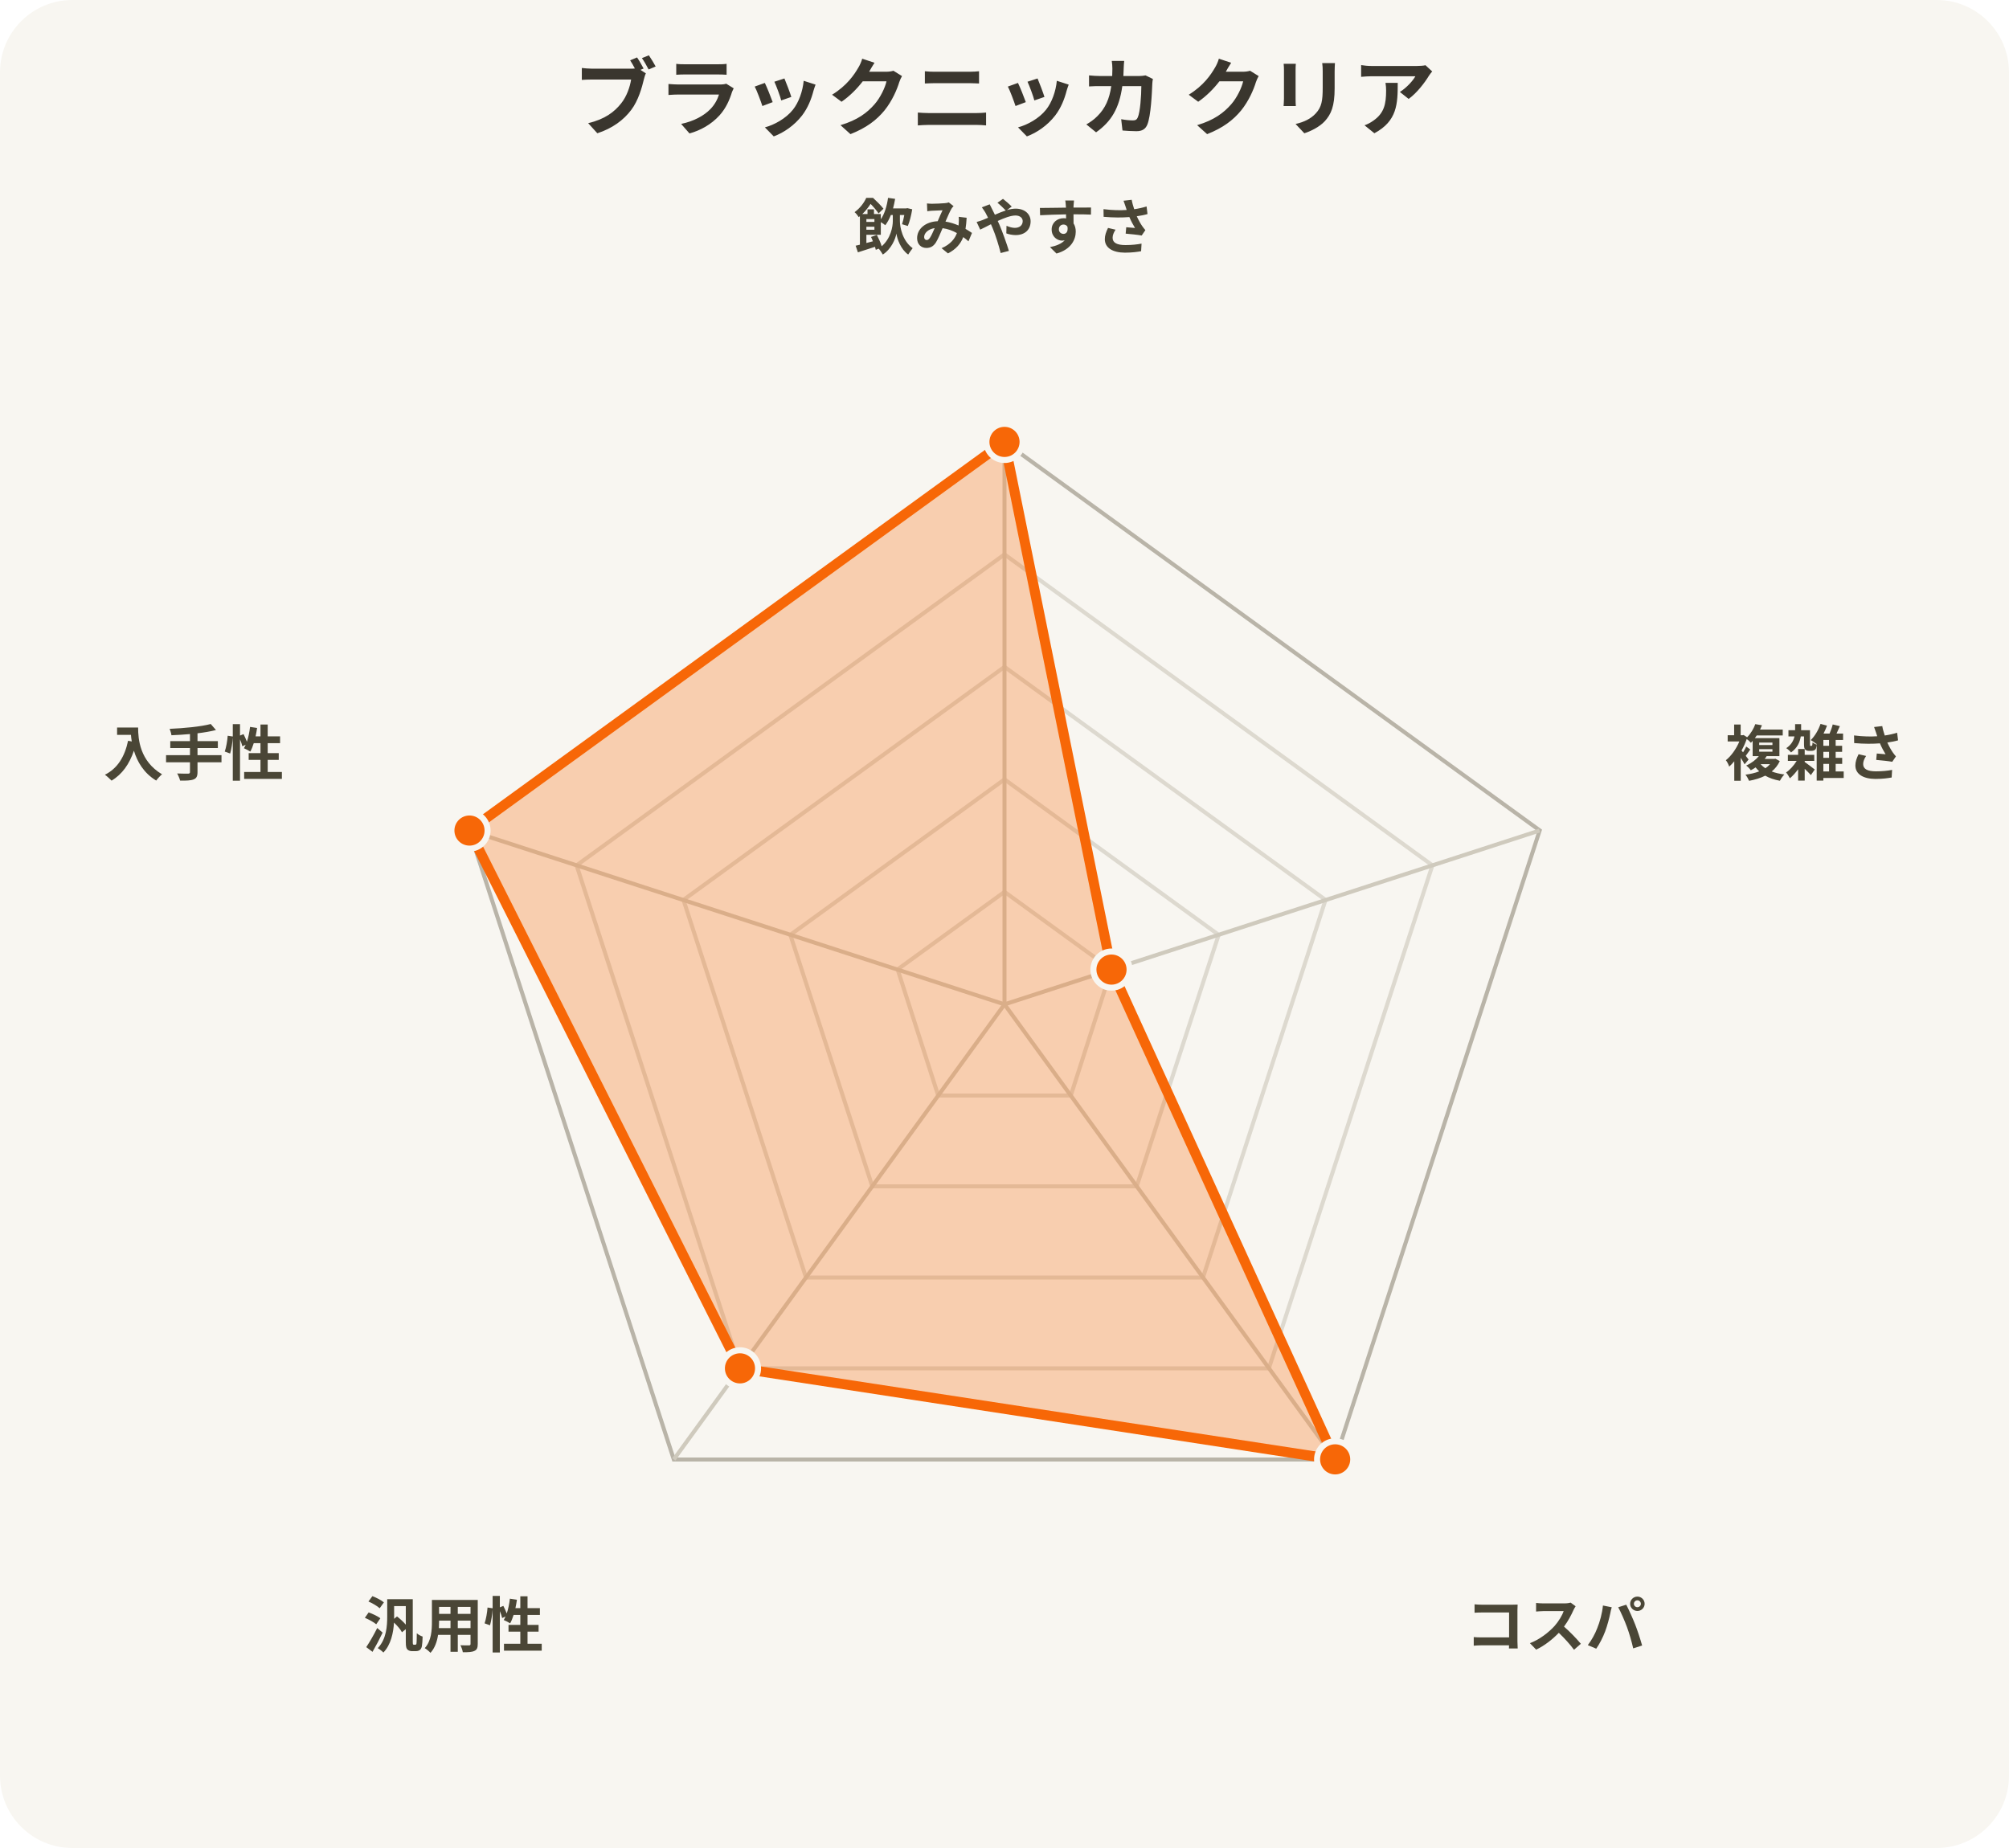
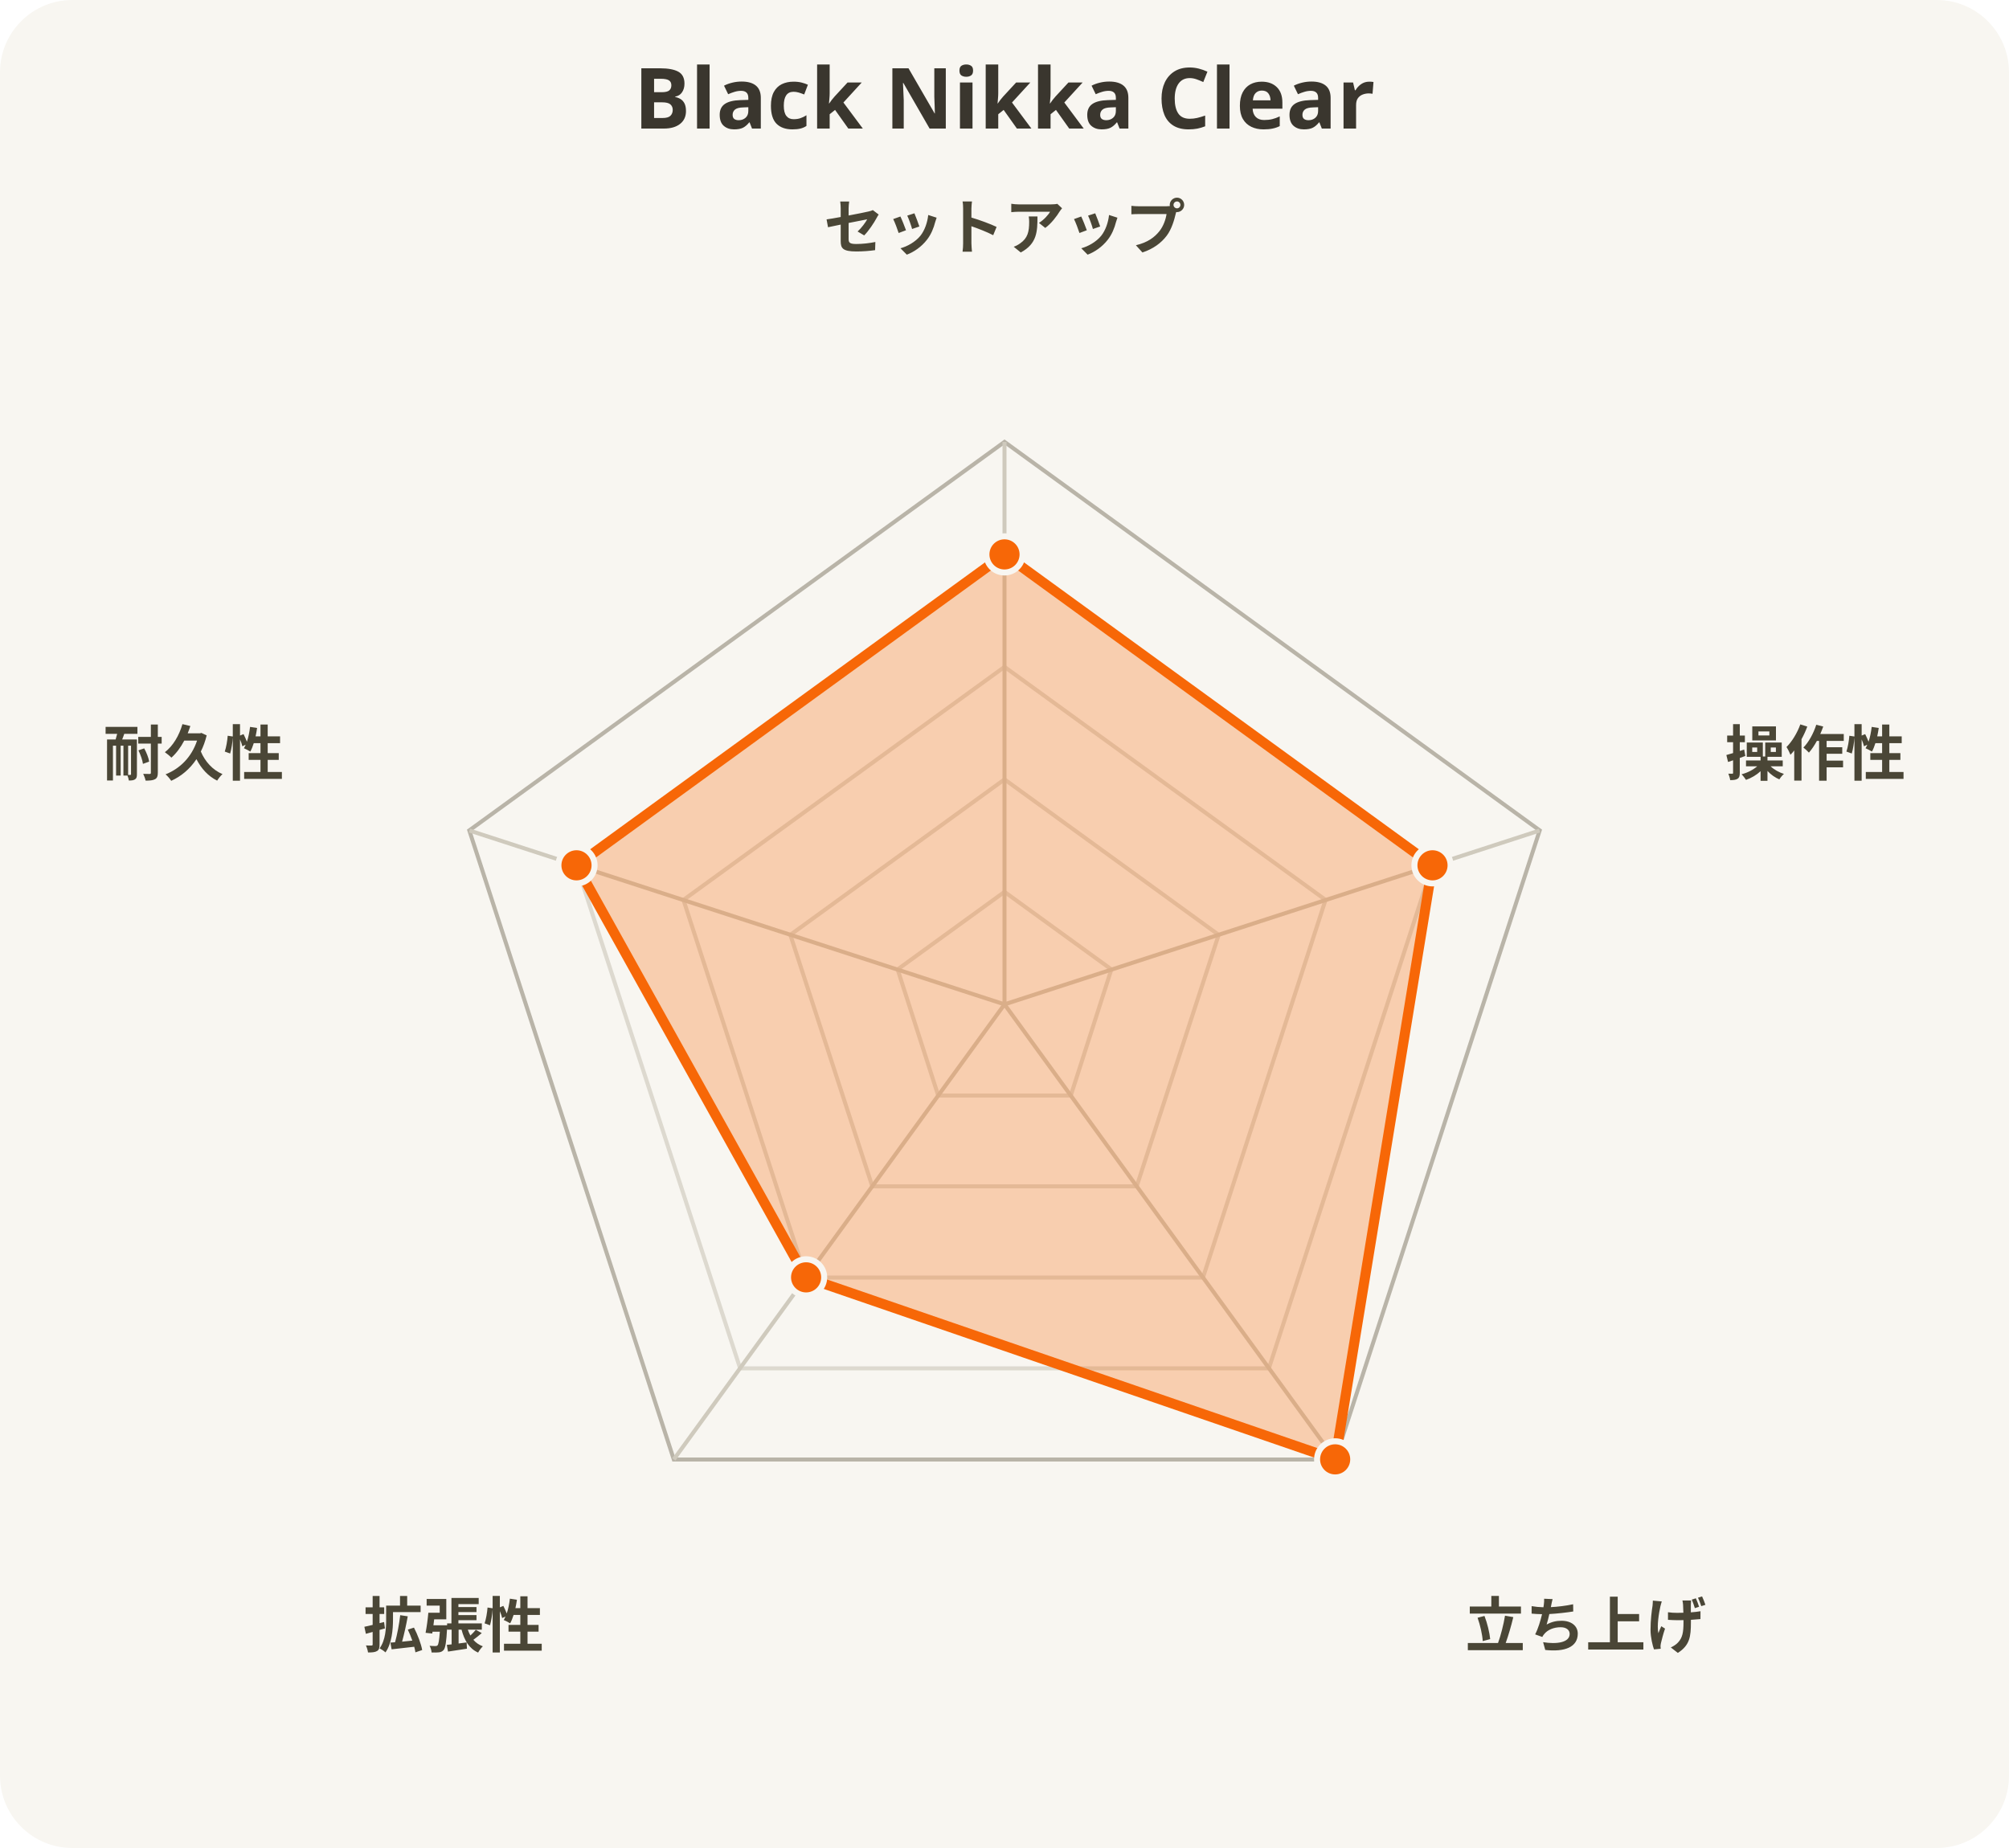
<svg xmlns="http://www.w3.org/2000/svg" viewBox="0 0 500 460" font-family="'Hiragino Sans','Noto Sans JP',sans-serif">
  <rect x="0" y="0" width="500" height="460" rx="18" fill="#F8F6F1" />
-   <text x="250" y="32" text-anchor="middle" font-size="21" font-weight="700" fill="#3A362E">ブラックニッカ クリア</text>
+   <text x="250" y="32" text-anchor="middle" font-size="21" font-weight="700" fill="#3A362E">Black Nikka Clear</text>
  <polygon points="250.0,222.0 276.6,241.3 266.5,272.7 233.5,272.7 223.4,241.3 " fill="none" stroke="#DDD9CF" stroke-width="1" />
  <polygon points="250.0,194.0 303.3,232.7 282.9,295.3 217.1,295.3 196.7,232.7 " fill="none" stroke="#DDD9CF" stroke-width="1" />
  <polygon points="250.0,166.0 329.9,224.0 299.4,318.0 200.6,318.0 170.1,224.0 " fill="none" stroke="#DDD9CF" stroke-width="1" />
  <polygon points="250.0,138.0 356.5,215.4 315.8,340.6 184.2,340.6 143.5,215.4 " fill="none" stroke="#DDD9CF" stroke-width="1" />
  <polygon points="250.0,110.0 383.2,206.7 332.3,363.3 167.7,363.3 116.8,206.7 " fill="none" stroke="#B9B4A8" stroke-width="1" />
  <line x1="250" y1="250" x2="250" y2="110" stroke="#CFCABD" stroke-width="1" />
  <line x1="250" y1="250" x2="383.154" y2="206.74" stroke="#CFCABD" stroke-width="1" />
  <line x1="250" y1="250" x2="332.292" y2="363.26" stroke="#CFCABD" stroke-width="1" />
  <line x1="250" y1="250" x2="167.708" y2="363.26" stroke="#CFCABD" stroke-width="1" />
  <line x1="250" y1="250" x2="116.846" y2="206.74" stroke="#CFCABD" stroke-width="1" />
-   <text x="250" y="62" text-anchor="middle" font-size="15" font-weight="600" fill="#4A4636">飲みやすさ</text>
-   <text x="429.296" y="192.998" text-anchor="start" font-size="15" font-weight="600" fill="#4A4636">複雑さ</text>
-   <text x="364.628" y="410.002" text-anchor="start" font-size="15" font-weight="600" fill="#4A4636">コスパ</text>
-   <text x="135.372" y="410.002" text-anchor="end" font-size="15" font-weight="600" fill="#4A4636">汎用性</text>
-   <text x="70.704" y="192.998" text-anchor="end" font-size="15" font-weight="600" fill="#4A4636">入手性</text>
-   <polygon points="250.0,110.0 276.6,241.3 332.3,363.3 184.2,340.6 116.8,206.7 " fill="#F76707" fill-opacity="0.28" stroke="#F76707" stroke-width="2.5" stroke-linejoin="round" />
-   <circle cx="250" cy="110" r="4.5" fill="#F76707" stroke="#F8F6F1" stroke-width="1.5" />
-   <circle cx="276.631" cy="241.348" r="4.5" fill="#F76707" stroke="#F8F6F1" stroke-width="1.5" />
+   <text x="250" y="62" text-anchor="middle" font-size="15" font-weight="600" fill="#4A4636">セットアップ</text>
+   <text x="429.296" y="192.998" text-anchor="start" font-size="15" font-weight="600" fill="#4A4636">操作性</text>
+   <text x="364.628" y="410.002" text-anchor="start" font-size="15" font-weight="600" fill="#4A4636">立ち上げ</text>
+   <text x="135.372" y="410.002" text-anchor="end" font-size="15" font-weight="600" fill="#4A4636">拡張性</text>
+   <text x="70.704" y="192.998" text-anchor="end" font-size="15" font-weight="600" fill="#4A4636">耐久性</text>
+   <polygon points="250.0,138.0 356.5,215.4 332.3,363.3 200.6,318.0 143.5,215.4" fill="#F76707" fill-opacity="0.28" stroke="#F76707" stroke-width="2.5" stroke-linejoin="round" />
+   <circle cx="250" cy="138" r="4.5" fill="#F76707" stroke="#F8F6F1" stroke-width="1.5" />
+   <circle cx="356.523" cy="215.392" r="4.5" fill="#F76707" stroke="#F8F6F1" stroke-width="1.5" />
  <circle cx="332.292" cy="363.26" r="4.5" fill="#F76707" stroke="#F8F6F1" stroke-width="1.5" />
-   <circle cx="184.166" cy="340.608" r="4.5" fill="#F76707" stroke="#F8F6F1" stroke-width="1.5" />
-   <circle cx="116.846" cy="206.74" r="4.5" fill="#F76707" stroke="#F8F6F1" stroke-width="1.5" />
+   <circle cx="200.625" cy="317.956" r="4.5" fill="#F76707" stroke="#F8F6F1" stroke-width="1.5" />
+   <circle cx="143.477" cy="215.392" r="4.5" fill="#F76707" stroke="#F8F6F1" stroke-width="1.5" />
</svg>
